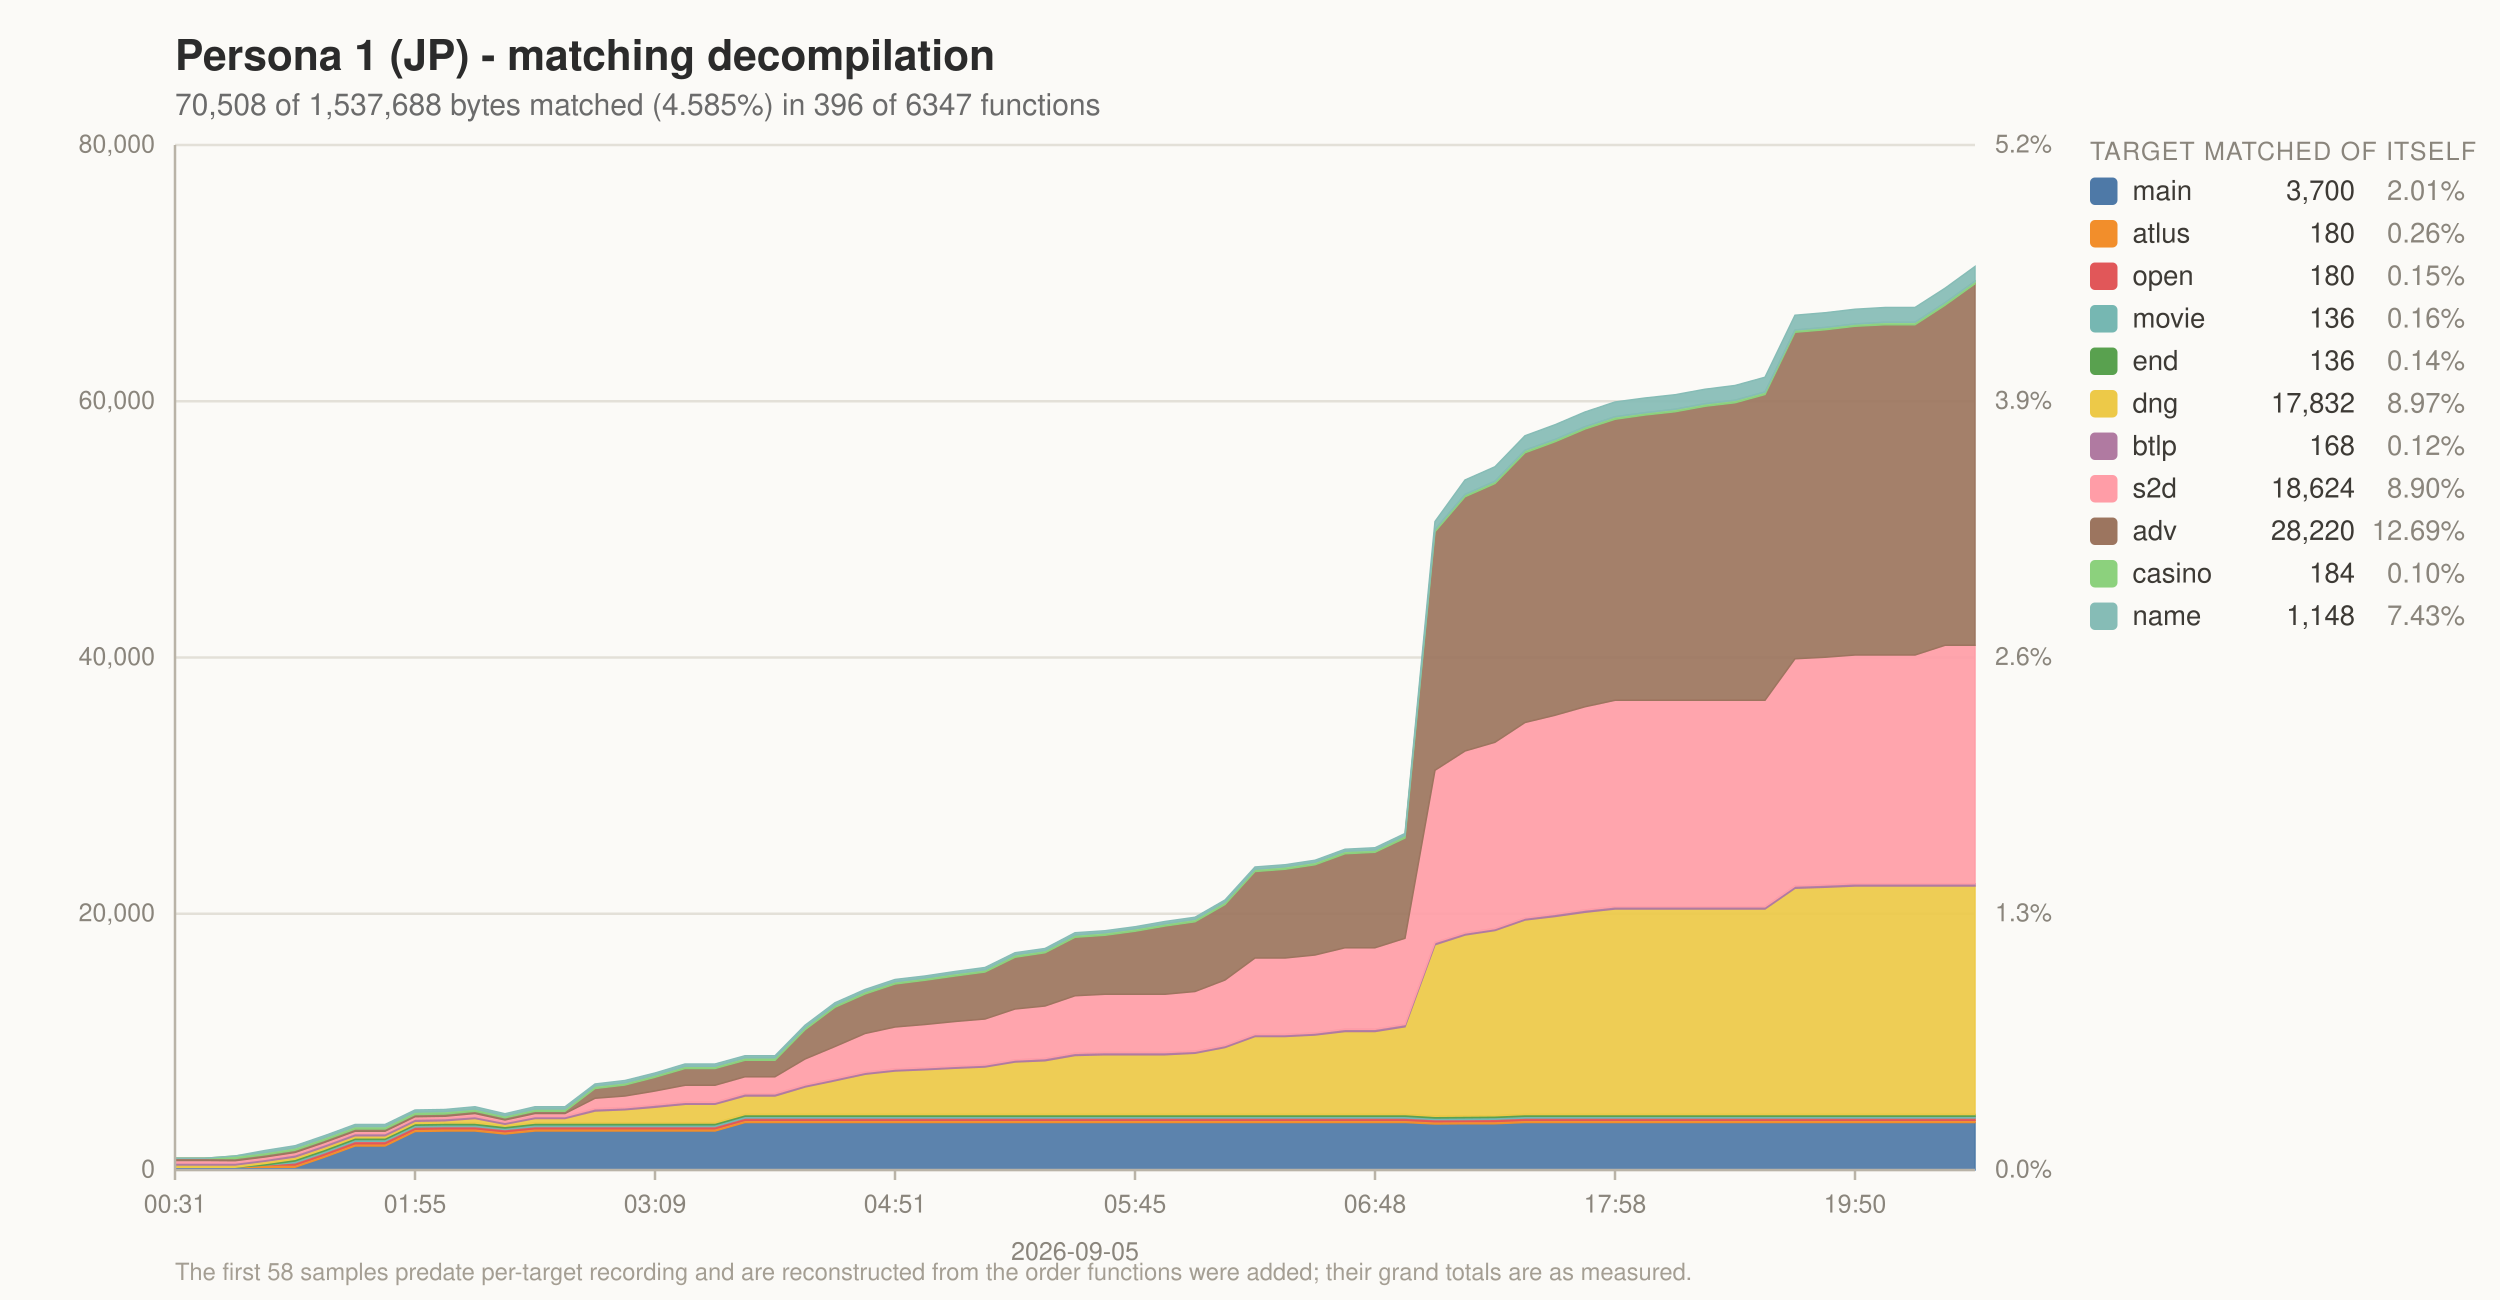
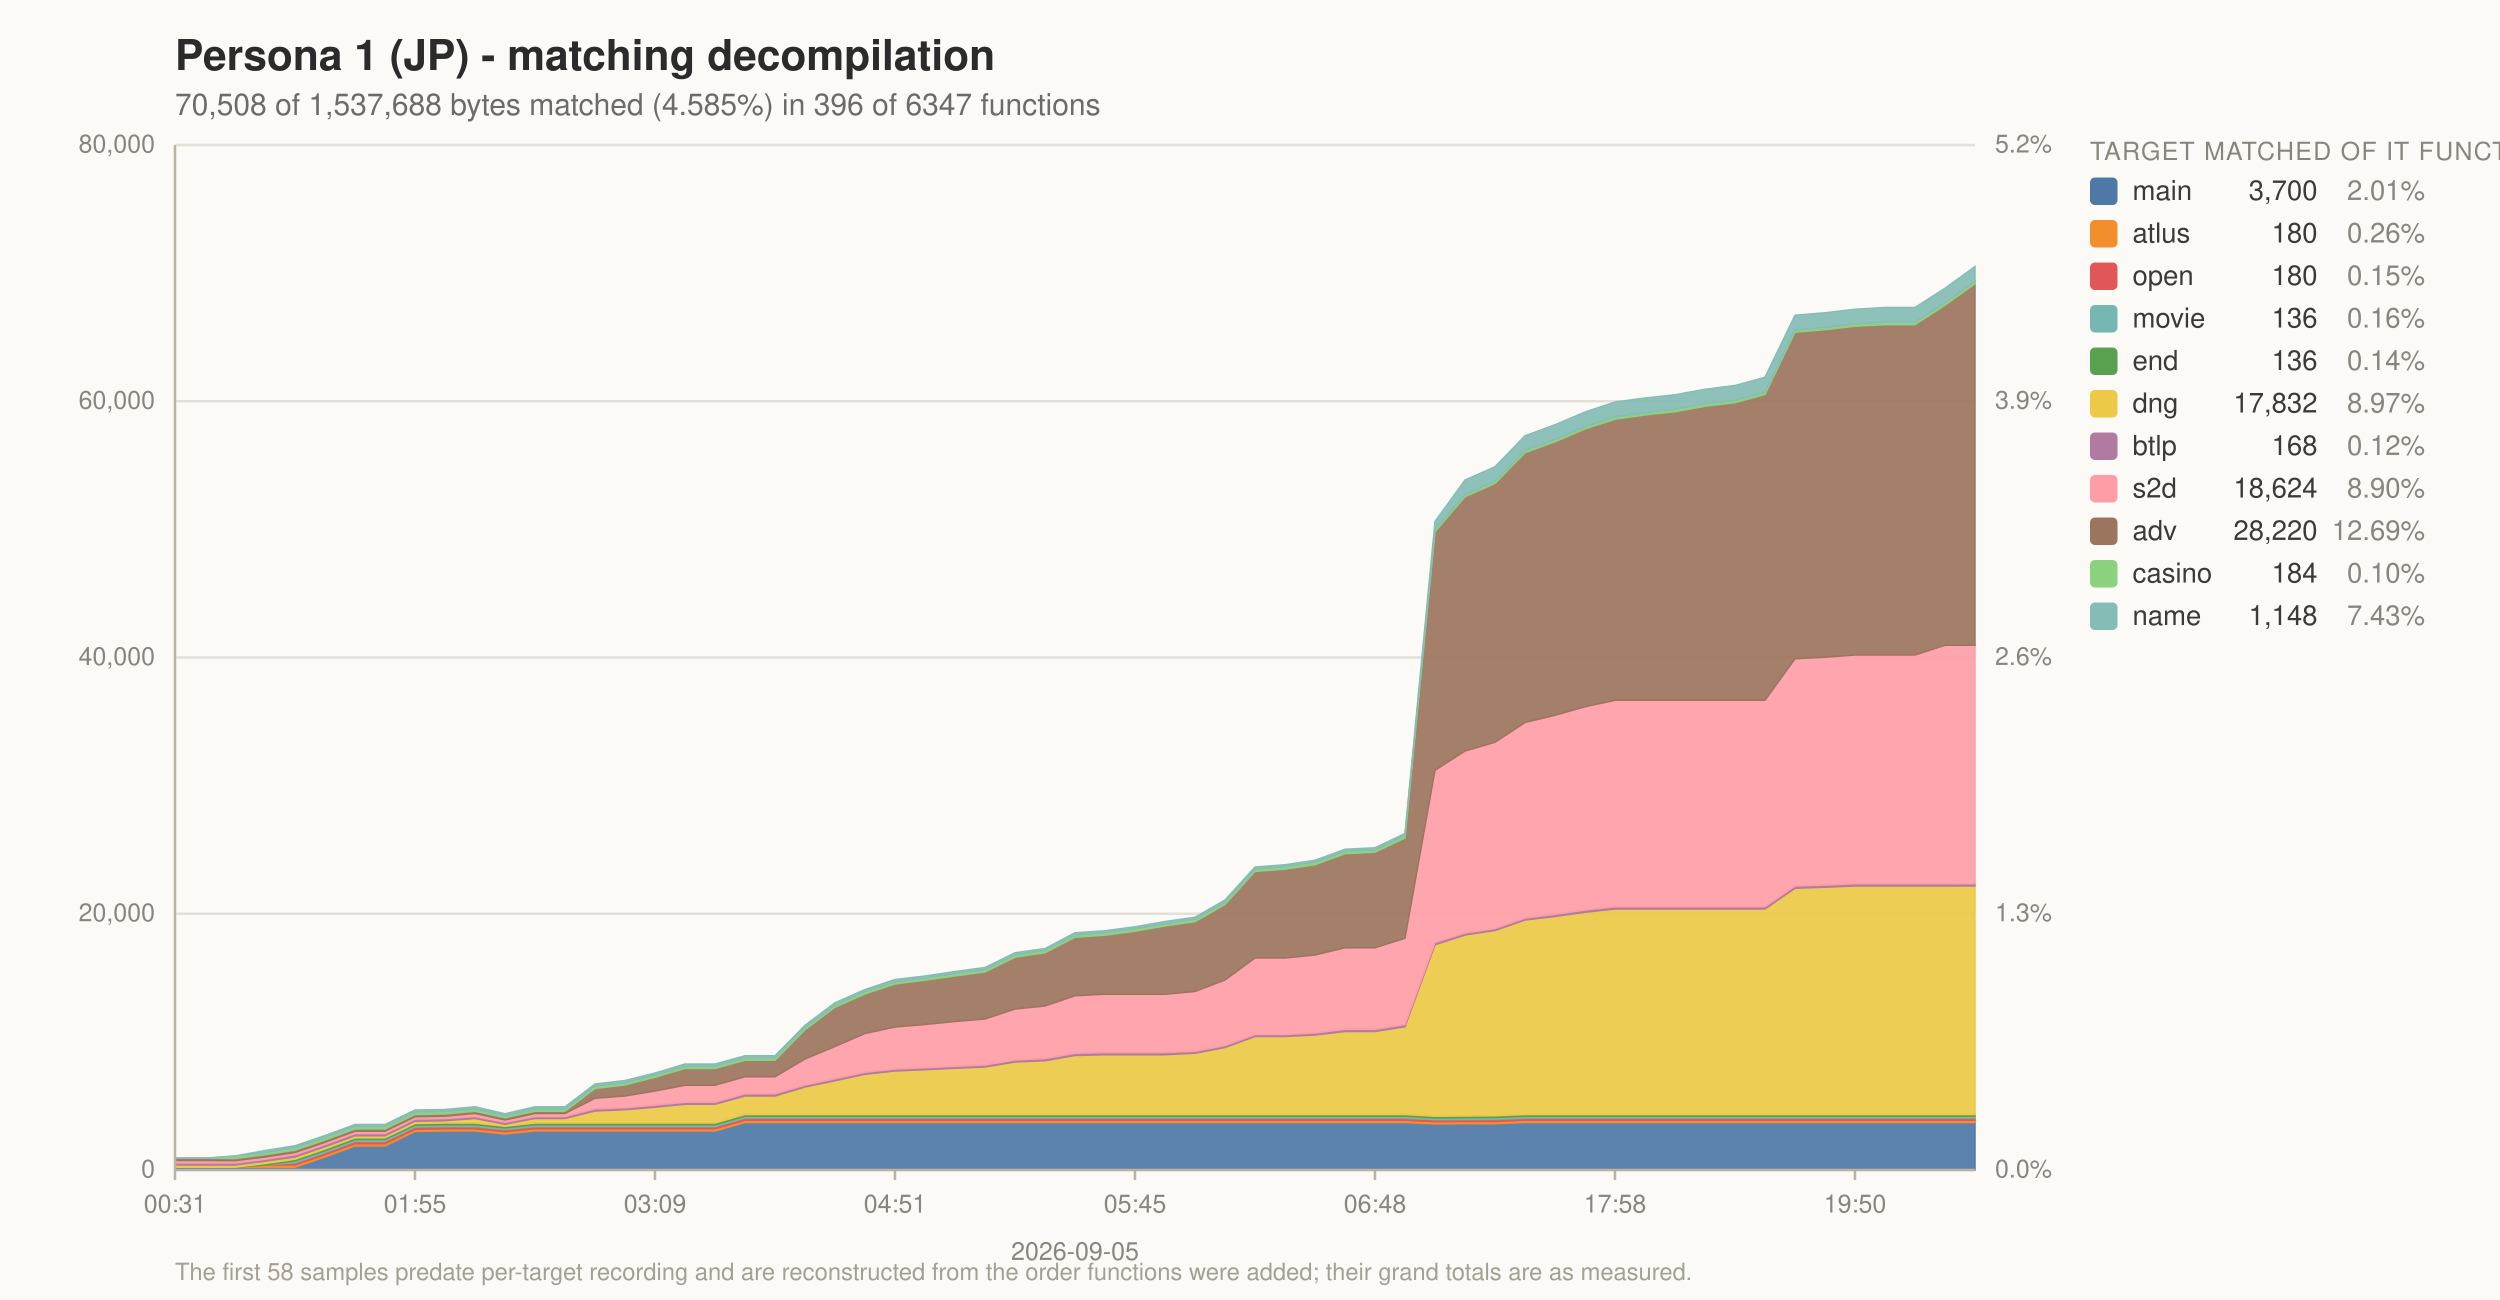
<svg xmlns="http://www.w3.org/2000/svg" width="1000" height="520" viewBox="0 0 1000 520" font-family="Segoe UI, Helvetica, Arial, sans-serif">
  <rect width="1000" height="520" fill="#fbfaf7" />
  <text x="70" y="28" font-size="17" font-weight="600" fill="#2b2b2b">Persona 1 (JP) - matching decompilation</text>
  <text x="70" y="46" font-size="12" fill="#6b6b6b">70,508 of 1,537,688 bytes matched (4.585%) in 396 of 6347 functions</text>
  <line x1="70" y1="468.0" x2="790" y2="468.0" stroke="#e3e0d8" stroke-width="1" />
  <text x="62" y="471.0" font-size="10" fill="#8a857c" text-anchor="end">0</text>
  <text x="798" y="471.0" font-size="10" fill="#8a857c">0.0%</text>
  <line x1="70" y1="365.5" x2="790" y2="365.5" stroke="#e3e0d8" stroke-width="1" />
  <text x="62" y="368.5" font-size="10" fill="#8a857c" text-anchor="end">20,000</text>
  <text x="798" y="368.5" font-size="10" fill="#8a857c">1.3%</text>
  <line x1="70" y1="263.0" x2="790" y2="263.0" stroke="#e3e0d8" stroke-width="1" />
  <text x="62" y="266.0" font-size="10" fill="#8a857c" text-anchor="end">40,000</text>
  <text x="798" y="266.0" font-size="10" fill="#8a857c">2.6%</text>
  <line x1="70" y1="160.5" x2="790" y2="160.5" stroke="#e3e0d8" stroke-width="1" />
  <text x="62" y="163.5" font-size="10" fill="#8a857c" text-anchor="end">60,000</text>
  <text x="798" y="163.5" font-size="10" fill="#8a857c">3.9%</text>
  <line x1="70" y1="58.0" x2="790" y2="58.0" stroke="#e3e0d8" stroke-width="1" />
  <text x="62" y="61.0" font-size="10" fill="#8a857c" text-anchor="end">80,000</text>
  <text x="798" y="61.0" font-size="10" fill="#8a857c">5.2%</text>
  <polygon points="70.0,466.9 82.0,466.9 94.0,466.9 106.0,466.9 118.0,466.9 130.0,462.8 142.0,458.4 154.0,458.4 166.0,452.6 178.0,452.4 190.0,452.4 202.0,453.6 214.0,452.4 226.0,452.4 238.0,452.4 250.0,452.4 262.0,452.4 274.0,452.4 286.0,452.4 298.0,449.0 310.0,449.0 322.0,449.0 334.0,449.0 346.0,449.0 358.0,449.0 370.0,449.0 382.0,449.0 394.0,449.0 406.0,449.0 418.0,449.0 430.0,449.0 442.0,449.0 454.0,449.0 466.0,449.0 478.0,449.0 490.0,449.0 502.0,449.0 514.0,449.0 526.0,449.0 538.0,449.0 550.0,449.0 562.0,449.0 574.0,449.6 586.0,449.5 598.0,449.5 610.0,449.0 622.0,449.0 634.0,449.0 646.0,449.0 658.0,449.0 670.0,449.0 682.0,449.0 694.0,449.0 706.0,449.0 718.0,449.0 730.0,449.0 742.0,449.0 754.0,449.0 766.0,449.0 778.0,449.0 790.0,449.0 790.0,468.0 778.0,468.0 766.0,468.0 754.0,468.0 742.0,468.0 730.0,468.0 718.0,468.0 706.0,468.0 694.0,468.0 682.0,468.0 670.0,468.0 658.0,468.0 646.0,468.0 634.0,468.0 622.0,468.0 610.0,468.0 598.0,468.0 586.0,468.0 574.0,468.0 562.0,468.0 550.0,468.0 538.0,468.0 526.0,468.0 514.0,468.0 502.0,468.0 490.0,468.0 478.0,468.0 466.0,468.0 454.0,468.0 442.0,468.0 430.0,468.0 418.0,468.0 406.0,468.0 394.0,468.0 382.0,468.0 370.0,468.0 358.0,468.0 346.0,468.0 334.0,468.0 322.0,468.0 310.0,468.0 298.0,468.0 286.0,468.0 274.0,468.0 262.0,468.0 250.0,468.0 238.0,468.0 226.0,468.0 214.0,468.0 202.0,468.0 190.0,468.0 178.0,468.0 166.0,468.0 154.0,468.0 142.0,468.0 130.0,468.0 118.0,468.0 106.0,468.0 94.0,468.0 82.0,468.0 70.0,468.0" fill="#4e79a7" fill-opacity="0.92" stroke="#4e79a7" stroke-width="0.6" />
  <polygon points="70.0,466.9 82.0,466.9 94.0,466.9 106.0,466.0 118.0,466.0 130.0,461.9 142.0,457.5 154.0,457.5 166.0,451.7 178.0,451.5 190.0,451.5 202.0,452.7 214.0,451.5 226.0,451.5 238.0,451.5 250.0,451.5 262.0,451.5 274.0,451.5 286.0,451.5 298.0,448.1 310.0,448.1 322.0,448.1 334.0,448.1 346.0,448.1 358.0,448.1 370.0,448.1 382.0,448.1 394.0,448.1 406.0,448.1 418.0,448.1 430.0,448.1 442.0,448.1 454.0,448.1 466.0,448.1 478.0,448.1 490.0,448.1 502.0,448.1 514.0,448.1 526.0,448.1 538.0,448.1 550.0,448.1 562.0,448.1 574.0,448.7 586.0,448.6 598.0,448.6 610.0,448.1 622.0,448.1 634.0,448.1 646.0,448.1 658.0,448.1 670.0,448.1 682.0,448.1 694.0,448.1 706.0,448.1 718.0,448.1 730.0,448.1 742.0,448.1 754.0,448.1 766.0,448.1 778.0,448.1 790.0,448.1 790.0,449.0 778.0,449.0 766.0,449.0 754.0,449.0 742.0,449.0 730.0,449.0 718.0,449.0 706.0,449.0 694.0,449.0 682.0,449.0 670.0,449.0 658.0,449.0 646.0,449.0 634.0,449.0 622.0,449.0 610.0,449.0 598.0,449.5 586.0,449.5 574.0,449.6 562.0,449.0 550.0,449.0 538.0,449.0 526.0,449.0 514.0,449.0 502.0,449.0 490.0,449.0 478.0,449.0 466.0,449.0 454.0,449.0 442.0,449.0 430.0,449.0 418.0,449.0 406.0,449.0 394.0,449.0 382.0,449.0 370.0,449.0 358.0,449.0 346.0,449.0 334.0,449.0 322.0,449.0 310.0,449.0 298.0,449.0 286.0,452.4 274.0,452.4 262.0,452.4 250.0,452.4 238.0,452.4 226.0,452.4 214.0,452.4 202.0,453.6 190.0,452.4 178.0,452.4 166.0,452.6 154.0,458.4 142.0,458.4 130.0,462.8 118.0,466.9 106.0,466.9 94.0,466.9 82.0,466.9 70.0,466.9" fill="#f28e2b" fill-opacity="0.92" stroke="#f28e2b" stroke-width="0.6" />
  <polygon points="70.0,466.9 82.0,466.9 94.0,466.9 106.0,466.0 118.0,465.1 130.0,461.0 142.0,456.5 154.0,456.5 166.0,450.8 178.0,450.6 190.0,450.6 202.0,451.8 214.0,450.6 226.0,450.6 238.0,450.6 250.0,450.6 262.0,450.6 274.0,450.6 286.0,450.6 298.0,447.2 310.0,447.2 322.0,447.2 334.0,447.2 346.0,447.2 358.0,447.2 370.0,447.2 382.0,447.2 394.0,447.2 406.0,447.2 418.0,447.2 430.0,447.2 442.0,447.2 454.0,447.2 466.0,447.2 478.0,447.2 490.0,447.2 502.0,447.2 514.0,447.2 526.0,447.2 538.0,447.2 550.0,447.2 562.0,447.2 574.0,447.8 586.0,447.8 598.0,447.7 610.0,447.2 622.0,447.2 634.0,447.2 646.0,447.2 658.0,447.2 670.0,447.2 682.0,447.2 694.0,447.2 706.0,447.2 718.0,447.2 730.0,447.2 742.0,447.2 754.0,447.2 766.0,447.2 778.0,447.2 790.0,447.2 790.0,448.1 778.0,448.1 766.0,448.1 754.0,448.1 742.0,448.1 730.0,448.1 718.0,448.1 706.0,448.1 694.0,448.1 682.0,448.1 670.0,448.1 658.0,448.1 646.0,448.1 634.0,448.1 622.0,448.1 610.0,448.1 598.0,448.6 586.0,448.6 574.0,448.7 562.0,448.1 550.0,448.1 538.0,448.1 526.0,448.1 514.0,448.1 502.0,448.1 490.0,448.1 478.0,448.1 466.0,448.1 454.0,448.1 442.0,448.1 430.0,448.1 418.0,448.1 406.0,448.1 394.0,448.1 382.0,448.1 370.0,448.1 358.0,448.1 346.0,448.1 334.0,448.1 322.0,448.1 310.0,448.1 298.0,448.1 286.0,451.5 274.0,451.5 262.0,451.5 250.0,451.5 238.0,451.5 226.0,451.5 214.0,451.5 202.0,452.7 190.0,451.5 178.0,451.5 166.0,451.7 154.0,457.5 142.0,457.5 130.0,461.9 118.0,466.0 106.0,466.0 94.0,466.9 82.0,466.9 70.0,466.9" fill="#e15759" fill-opacity="0.92" stroke="#e15759" stroke-width="0.6" />
  <polygon points="70.0,466.9 82.0,466.9 94.0,466.9 106.0,466.0 118.0,464.4 130.0,460.3 142.0,455.8 154.0,455.8 166.0,450.1 178.0,449.9 190.0,449.9 202.0,451.2 214.0,449.9 226.0,449.9 238.0,449.9 250.0,449.9 262.0,449.9 274.0,449.9 286.0,449.9 298.0,446.5 310.0,446.5 322.0,446.5 334.0,446.5 346.0,446.5 358.0,446.5 370.0,446.5 382.0,446.5 394.0,446.5 406.0,446.5 418.0,446.5 430.0,446.5 442.0,446.5 454.0,446.5 466.0,446.5 478.0,446.5 490.0,446.5 502.0,446.5 514.0,446.5 526.0,446.5 538.0,446.5 550.0,446.5 562.0,446.5 574.0,447.2 586.0,447.1 598.0,447.0 610.0,446.5 622.0,446.5 634.0,446.5 646.0,446.5 658.0,446.5 670.0,446.5 682.0,446.5 694.0,446.5 706.0,446.5 718.0,446.5 730.0,446.5 742.0,446.5 754.0,446.5 766.0,446.5 778.0,446.5 790.0,446.5 790.0,447.2 778.0,447.2 766.0,447.2 754.0,447.2 742.0,447.2 730.0,447.2 718.0,447.2 706.0,447.2 694.0,447.2 682.0,447.2 670.0,447.2 658.0,447.2 646.0,447.2 634.0,447.2 622.0,447.2 610.0,447.2 598.0,447.7 586.0,447.8 574.0,447.8 562.0,447.2 550.0,447.2 538.0,447.2 526.0,447.2 514.0,447.2 502.0,447.2 490.0,447.2 478.0,447.2 466.0,447.2 454.0,447.2 442.0,447.2 430.0,447.2 418.0,447.2 406.0,447.2 394.0,447.2 382.0,447.2 370.0,447.2 358.0,447.2 346.0,447.2 334.0,447.2 322.0,447.2 310.0,447.2 298.0,447.2 286.0,450.6 274.0,450.6 262.0,450.6 250.0,450.6 238.0,450.6 226.0,450.6 214.0,450.6 202.0,451.8 190.0,450.6 178.0,450.6 166.0,450.8 154.0,456.5 142.0,456.5 130.0,461.0 118.0,465.1 106.0,466.0 94.0,466.9 82.0,466.9 70.0,466.9" fill="#76b7b2" fill-opacity="0.92" stroke="#76b7b2" stroke-width="0.6" />
  <polygon points="70.0,466.9 82.0,466.9 94.0,466.9 106.0,465.4 118.0,463.7 130.0,459.6 142.0,455.1 154.0,455.1 166.0,449.4 178.0,449.2 190.0,449.2 202.0,450.5 214.0,449.2 226.0,449.2 238.0,449.2 250.0,449.2 262.0,449.2 274.0,449.2 286.0,449.2 298.0,445.8 310.0,445.8 322.0,445.8 334.0,445.8 346.0,445.8 358.0,445.8 370.0,445.8 382.0,445.8 394.0,445.8 406.0,445.8 418.0,445.8 430.0,445.8 442.0,445.8 454.0,445.8 466.0,445.8 478.0,445.8 490.0,445.8 502.0,445.8 514.0,445.8 526.0,445.8 538.0,445.8 550.0,445.8 562.0,445.8 574.0,446.5 586.0,446.4 598.0,446.3 610.0,445.8 622.0,445.8 634.0,445.8 646.0,445.8 658.0,445.8 670.0,445.8 682.0,445.8 694.0,445.8 706.0,445.8 718.0,445.8 730.0,445.8 742.0,445.8 754.0,445.8 766.0,445.8 778.0,445.8 790.0,445.8 790.0,446.5 778.0,446.5 766.0,446.5 754.0,446.5 742.0,446.5 730.0,446.5 718.0,446.5 706.0,446.5 694.0,446.5 682.0,446.5 670.0,446.5 658.0,446.5 646.0,446.5 634.0,446.5 622.0,446.5 610.0,446.5 598.0,447.0 586.0,447.1 574.0,447.2 562.0,446.5 550.0,446.5 538.0,446.5 526.0,446.5 514.0,446.5 502.0,446.5 490.0,446.5 478.0,446.5 466.0,446.5 454.0,446.5 442.0,446.5 430.0,446.5 418.0,446.5 406.0,446.5 394.0,446.5 382.0,446.5 370.0,446.5 358.0,446.5 346.0,446.5 334.0,446.5 322.0,446.5 310.0,446.5 298.0,446.5 286.0,449.9 274.0,449.9 262.0,449.9 250.0,449.9 238.0,449.9 226.0,449.9 214.0,449.9 202.0,451.2 190.0,449.9 178.0,449.9 166.0,450.1 154.0,455.8 142.0,455.8 130.0,460.3 118.0,464.4 106.0,466.0 94.0,466.9 82.0,466.9 70.0,466.9" fill="#59a14f" fill-opacity="0.92" stroke="#59a14f" stroke-width="0.6" />
  <polygon points="70.0,466.0 82.0,466.0 94.0,466.0 106.0,464.5 118.0,462.8 130.0,458.7 142.0,454.3 154.0,454.3 166.0,448.5 178.0,448.3 190.0,447.4 202.0,449.7 214.0,447.4 226.0,447.4 238.0,444.4 250.0,443.9 262.0,442.9 274.0,441.7 286.0,441.7 298.0,438.4 310.0,438.4 322.0,434.8 334.0,432.3 346.0,429.7 358.0,428.4 370.0,427.9 382.0,427.3 394.0,426.8 406.0,424.8 418.0,424.3 430.0,422.2 442.0,421.9 454.0,421.9 466.0,421.9 478.0,421.3 490.0,419.0 502.0,414.6 514.0,414.6 526.0,414.0 538.0,412.6 550.0,412.6 562.0,410.7 574.0,377.9 586.0,374.0 598.0,372.2 610.0,368.0 622.0,366.6 634.0,364.9 646.0,363.6 658.0,363.6 670.0,363.6 682.0,363.6 694.0,363.6 706.0,363.6 718.0,355.3 730.0,354.9 742.0,354.4 754.0,354.4 766.0,354.4 778.0,354.4 790.0,354.4 790.0,445.8 778.0,445.8 766.0,445.8 754.0,445.8 742.0,445.8 730.0,445.8 718.0,445.8 706.0,445.8 694.0,445.8 682.0,445.8 670.0,445.8 658.0,445.8 646.0,445.8 634.0,445.8 622.0,445.8 610.0,445.8 598.0,446.3 586.0,446.4 574.0,446.5 562.0,445.8 550.0,445.8 538.0,445.8 526.0,445.8 514.0,445.8 502.0,445.8 490.0,445.8 478.0,445.8 466.0,445.8 454.0,445.8 442.0,445.8 430.0,445.8 418.0,445.8 406.0,445.8 394.0,445.8 382.0,445.8 370.0,445.8 358.0,445.8 346.0,445.8 334.0,445.8 322.0,445.8 310.0,445.8 298.0,445.8 286.0,449.2 274.0,449.2 262.0,449.2 250.0,449.2 238.0,449.2 226.0,449.2 214.0,449.2 202.0,450.5 190.0,449.2 178.0,449.2 166.0,449.4 154.0,455.1 142.0,455.1 130.0,459.6 118.0,463.7 106.0,465.4 94.0,466.9 82.0,466.9 70.0,466.9" fill="#edc948" fill-opacity="0.92" stroke="#edc948" stroke-width="0.6" />
  <polygon points="70.0,465.2 82.0,465.2 94.0,465.2 106.0,463.7 118.0,461.9 130.0,457.8 142.0,453.4 154.0,453.4 166.0,447.6 178.0,447.4 190.0,446.6 202.0,448.9 214.0,446.6 226.0,446.6 238.0,443.5 250.0,443.1 262.0,442.0 274.0,440.9 286.0,440.9 298.0,437.5 310.0,437.5 322.0,434.0 334.0,431.5 346.0,428.9 358.0,427.6 370.0,427.1 382.0,426.5 394.0,426.0 406.0,424.0 418.0,423.4 430.0,421.3 442.0,421.0 454.0,421.0 466.0,421.0 478.0,420.5 490.0,418.2 502.0,413.8 514.0,413.8 526.0,413.2 538.0,411.7 550.0,411.7 562.0,409.8 574.0,377.0 586.0,373.2 598.0,371.4 610.0,367.2 622.0,365.7 634.0,364.0 646.0,362.7 658.0,362.7 670.0,362.7 682.0,362.7 694.0,362.7 706.0,362.7 718.0,354.4 730.0,354.0 742.0,353.5 754.0,353.5 766.0,353.5 778.0,353.5 790.0,353.5 790.0,354.4 778.0,354.4 766.0,354.4 754.0,354.4 742.0,354.4 730.0,354.9 718.0,355.3 706.0,363.6 694.0,363.6 682.0,363.6 670.0,363.6 658.0,363.6 646.0,363.6 634.0,364.9 622.0,366.6 610.0,368.0 598.0,372.2 586.0,374.0 574.0,377.9 562.0,410.7 550.0,412.6 538.0,412.6 526.0,414.0 514.0,414.6 502.0,414.6 490.0,419.0 478.0,421.3 466.0,421.9 454.0,421.9 442.0,421.9 430.0,422.2 418.0,424.3 406.0,424.8 394.0,426.8 382.0,427.3 370.0,427.9 358.0,428.4 346.0,429.7 334.0,432.3 322.0,434.8 310.0,438.4 298.0,438.4 286.0,441.7 274.0,441.7 262.0,442.9 250.0,443.9 238.0,444.4 226.0,447.4 214.0,447.4 202.0,449.7 190.0,447.4 178.0,448.3 166.0,448.5 154.0,454.3 142.0,454.3 130.0,458.7 118.0,462.8 106.0,464.5 94.0,466.0 82.0,466.0 70.0,466.0" fill="#b07aa1" fill-opacity="0.92" stroke="#b07aa1" stroke-width="0.6" />
  <polygon points="70.0,464.2 82.0,464.2 94.0,464.3 106.0,462.8 118.0,461.0 130.0,456.9 142.0,452.5 154.0,452.5 166.0,446.7 178.0,446.5 190.0,445.4 202.0,448.0 214.0,445.4 226.0,445.4 238.0,439.3 250.0,438.4 262.0,436.4 274.0,434.1 286.0,434.1 298.0,430.7 310.0,430.7 322.0,423.6 334.0,418.6 346.0,413.4 358.0,410.8 370.0,409.8 382.0,408.6 394.0,407.6 406.0,403.6 418.0,402.4 430.0,398.3 442.0,397.7 454.0,397.7 466.0,397.7 478.0,396.6 490.0,392.0 502.0,383.2 514.0,383.2 526.0,382.0 538.0,379.1 550.0,379.1 562.0,375.3 574.0,308.1 586.0,300.4 598.0,296.9 610.0,289.0 622.0,286.1 634.0,282.7 646.0,280.1 658.0,280.1 670.0,280.1 682.0,280.1 694.0,280.1 706.0,280.1 718.0,263.5 730.0,262.9 742.0,262.0 754.0,262.0 766.0,262.0 778.0,258.1 790.0,258.1 790.0,353.5 778.0,353.5 766.0,353.5 754.0,353.5 742.0,353.5 730.0,354.0 718.0,354.4 706.0,362.7 694.0,362.7 682.0,362.7 670.0,362.7 658.0,362.7 646.0,362.7 634.0,364.0 622.0,365.7 610.0,367.2 598.0,371.4 586.0,373.2 574.0,377.0 562.0,409.8 550.0,411.7 538.0,411.7 526.0,413.2 514.0,413.8 502.0,413.8 490.0,418.2 478.0,420.5 466.0,421.0 454.0,421.0 442.0,421.0 430.0,421.3 418.0,423.4 406.0,424.0 394.0,426.0 382.0,426.5 370.0,427.1 358.0,427.6 346.0,428.9 334.0,431.5 322.0,434.0 310.0,437.5 298.0,437.5 286.0,440.9 274.0,440.9 262.0,442.0 250.0,443.1 238.0,443.5 226.0,446.6 214.0,446.6 202.0,448.9 190.0,446.6 178.0,447.4 166.0,447.6 154.0,453.4 142.0,453.4 130.0,457.8 118.0,461.9 106.0,463.7 94.0,465.2 82.0,465.2 70.0,465.2" fill="#ff9da7" fill-opacity="0.92" stroke="#ff9da7" stroke-width="0.6" />
  <polygon points="70.0,463.3 82.0,463.3 94.0,463.4 106.0,461.9 118.0,460.1 130.0,456.0 142.0,451.6 154.0,451.6 166.0,445.8 178.0,445.6 190.0,444.5 202.0,447.1 214.0,444.5 226.0,444.5 238.0,435.4 250.0,434.0 262.0,430.9 274.0,427.4 286.0,427.4 298.0,424.1 310.0,424.1 322.0,411.9 334.0,402.9 346.0,397.6 358.0,393.6 370.0,392.1 382.0,390.4 394.0,388.8 406.0,382.9 418.0,381.1 430.0,374.9 442.0,374.1 454.0,372.5 466.0,370.4 478.0,368.7 490.0,361.8 502.0,348.6 514.0,347.7 526.0,345.9 538.0,341.5 550.0,340.9 562.0,335.2 574.0,212.7 586.0,198.7 598.0,193.4 610.0,181.1 622.0,176.7 634.0,171.6 646.0,167.7 658.0,166.0 670.0,164.7 682.0,162.5 694.0,161.1 706.0,157.8 718.0,132.9 730.0,131.9 742.0,130.5 754.0,129.9 766.0,129.9 778.0,122.1 790.0,113.5 790.0,258.1 778.0,258.1 766.0,262.0 754.0,262.0 742.0,262.0 730.0,262.9 718.0,263.5 706.0,280.1 694.0,280.1 682.0,280.1 670.0,280.1 658.0,280.1 646.0,280.1 634.0,282.7 622.0,286.1 610.0,289.0 598.0,296.9 586.0,300.4 574.0,308.1 562.0,375.3 550.0,379.1 538.0,379.1 526.0,382.0 514.0,383.2 502.0,383.2 490.0,392.0 478.0,396.6 466.0,397.7 454.0,397.7 442.0,397.7 430.0,398.3 418.0,402.4 406.0,403.6 394.0,407.6 382.0,408.6 370.0,409.8 358.0,410.8 346.0,413.4 334.0,418.6 322.0,423.6 310.0,430.7 298.0,430.7 286.0,434.1 274.0,434.1 262.0,436.4 250.0,438.4 238.0,439.3 226.0,445.4 214.0,445.4 202.0,448.0 190.0,445.4 178.0,446.5 166.0,446.7 154.0,452.5 142.0,452.5 130.0,456.9 118.0,461.0 106.0,462.8 94.0,464.3 82.0,464.2 70.0,464.2" fill="#9c755f" fill-opacity="0.92" stroke="#9c755f" stroke-width="0.6" />
  <polygon points="70.0,463.3 82.0,463.3 94.0,462.4 106.0,461.0 118.0,459.1 130.0,455.0 142.0,450.6 154.0,450.6 166.0,444.8 178.0,444.6 190.0,443.6 202.0,446.3 214.0,443.6 226.0,443.6 238.0,434.4 250.0,433.1 262.0,430.0 274.0,426.5 286.0,426.5 298.0,423.1 310.0,423.1 322.0,411.0 334.0,402.0 346.0,396.6 358.0,392.7 370.0,391.2 382.0,389.4 394.0,387.9 406.0,381.9 418.0,380.2 430.0,374.0 442.0,373.1 454.0,371.5 466.0,369.5 478.0,367.7 490.0,360.8 502.0,347.7 514.0,346.7 526.0,344.9 538.0,340.5 550.0,340.0 562.0,334.2 574.0,211.8 586.0,197.8 598.0,192.5 610.0,180.1 622.0,175.8 634.0,170.7 646.0,166.7 658.0,165.1 670.0,163.7 682.0,161.5 694.0,160.1 706.0,156.8 718.0,132.0 730.0,131.0 742.0,129.6 754.0,128.9 766.0,128.9 778.0,121.1 790.0,112.5 790.0,113.5 778.0,122.1 766.0,129.9 754.0,129.9 742.0,130.5 730.0,131.9 718.0,132.9 706.0,157.8 694.0,161.1 682.0,162.5 670.0,164.7 658.0,166.0 646.0,167.7 634.0,171.6 622.0,176.7 610.0,181.1 598.0,193.4 586.0,198.7 574.0,212.7 562.0,335.2 550.0,340.9 538.0,341.5 526.0,345.9 514.0,347.7 502.0,348.6 490.0,361.8 478.0,368.7 466.0,370.4 454.0,372.5 442.0,374.1 430.0,374.9 418.0,381.1 406.0,382.9 394.0,388.8 382.0,390.4 370.0,392.1 358.0,393.6 346.0,397.6 334.0,402.9 322.0,411.9 310.0,424.1 298.0,424.1 286.0,427.4 274.0,427.4 262.0,430.9 250.0,434.0 238.0,435.4 226.0,444.5 214.0,444.5 202.0,447.1 190.0,444.5 178.0,445.6 166.0,445.8 154.0,451.6 142.0,451.6 130.0,456.0 118.0,460.1 106.0,461.9 94.0,463.4 82.0,463.3 70.0,463.3" fill="#8cd17d" fill-opacity="0.92" stroke="#8cd17d" stroke-width="0.6" />
  <polygon points="70.0,463.3 82.0,463.3 94.0,462.4 106.0,460.2 118.0,458.3 130.0,454.2 142.0,449.8 154.0,449.8 166.0,444.0 178.0,443.8 190.0,442.7 202.0,445.5 214.0,442.7 226.0,442.7 238.0,433.6 250.0,432.2 262.0,429.2 274.0,425.6 286.0,425.6 298.0,422.3 310.0,422.3 322.0,410.1 334.0,401.1 346.0,395.8 358.0,391.8 370.0,390.4 382.0,388.6 394.0,387.0 406.0,381.1 418.0,379.4 430.0,373.1 442.0,372.3 454.0,370.7 466.0,368.6 478.0,366.9 490.0,360.0 502.0,346.8 514.0,345.9 526.0,344.1 538.0,339.7 550.0,339.1 562.0,333.4 574.0,208.6 586.0,192.0 598.0,186.7 610.0,174.3 622.0,169.9 634.0,164.8 646.0,160.8 658.0,159.2 670.0,157.9 682.0,155.7 694.0,154.2 706.0,150.9 718.0,126.1 730.0,125.1 742.0,123.7 754.0,123.0 766.0,123.0 778.0,115.3 790.0,106.6 790.0,112.5 778.0,121.1 766.0,128.9 754.0,128.9 742.0,129.6 730.0,131.0 718.0,132.0 706.0,156.8 694.0,160.1 682.0,161.5 670.0,163.7 658.0,165.1 646.0,166.7 634.0,170.7 622.0,175.8 610.0,180.1 598.0,192.5 586.0,197.8 574.0,211.8 562.0,334.2 550.0,340.0 538.0,340.5 526.0,344.9 514.0,346.7 502.0,347.7 490.0,360.8 478.0,367.7 466.0,369.5 454.0,371.5 442.0,373.1 430.0,374.0 418.0,380.2 406.0,381.9 394.0,387.9 382.0,389.4 370.0,391.2 358.0,392.7 346.0,396.6 334.0,402.0 322.0,411.0 310.0,423.1 298.0,423.1 286.0,426.5 274.0,426.5 262.0,430.0 250.0,433.1 238.0,434.4 226.0,443.6 214.0,443.6 202.0,446.3 190.0,443.6 178.0,444.6 166.0,444.8 154.0,450.6 142.0,450.6 130.0,455.0 118.0,459.1 106.0,461.0 94.0,462.4 82.0,463.3 70.0,463.3" fill="#86bcb6" fill-opacity="0.92" stroke="#86bcb6" stroke-width="0.6" />
  <line x1="70" y1="468" x2="790" y2="468" stroke="#b9b3a7" />
  <line x1="70" y1="58" x2="70" y2="468" stroke="#b9b3a7" />
  <line x1="70.0" y1="468" x2="70.0" y2="472" stroke="#b9b3a7" />
  <text x="70.0" y="485" font-size="10" fill="#8a857c" text-anchor="middle">00:31</text>
  <line x1="166.0" y1="468" x2="166.0" y2="472" stroke="#b9b3a7" />
  <text x="166.0" y="485" font-size="10" fill="#8a857c" text-anchor="middle">01:55</text>
  <line x1="262.0" y1="468" x2="262.0" y2="472" stroke="#b9b3a7" />
  <text x="262.0" y="485" font-size="10" fill="#8a857c" text-anchor="middle">03:09</text>
  <line x1="358.0" y1="468" x2="358.0" y2="472" stroke="#b9b3a7" />
  <text x="358.0" y="485" font-size="10" fill="#8a857c" text-anchor="middle">04:51</text>
  <line x1="454.0" y1="468" x2="454.0" y2="472" stroke="#b9b3a7" />
  <text x="454.0" y="485" font-size="10" fill="#8a857c" text-anchor="middle">05:45</text>
  <line x1="550.0" y1="468" x2="550.0" y2="472" stroke="#b9b3a7" />
  <text x="550.0" y="485" font-size="10" fill="#8a857c" text-anchor="middle">06:48</text>
  <line x1="646.0" y1="468" x2="646.0" y2="472" stroke="#b9b3a7" />
  <text x="646.0" y="485" font-size="10" fill="#8a857c" text-anchor="middle">17:58</text>
  <line x1="742.0" y1="468" x2="742.0" y2="472" stroke="#b9b3a7" />
  <text x="742.0" y="485" font-size="10" fill="#8a857c" text-anchor="middle">19:50</text>
  <text x="430.0" y="504" font-size="10" fill="#8a857c" text-anchor="middle">2026-09-05</text>
-   <text x="836" y="64" font-size="10" fill="#8a857c" letter-spacing="0.5">TARGET      MATCHED     OF ITSELF</text>
+   <text x="836" y="64" font-size="10" fill="#8a857c" letter-spacing="0.5">TARGET   MATCHED  OF IT  FUNCTIONS</text>
  <rect x="836" y="71" width="11" height="11" fill="#4e79a7" rx="2" />
  <text x="853" y="80" font-size="11" fill="#3d3a35">main</text>
-   <text x="942" y="80" font-size="11" fill="#3d3a35" text-anchor="end">3,700</text>
-   <text x="986" y="80" font-size="11" fill="#8a857c" text-anchor="end">2.01%</text>
+   <text x="927" y="80" font-size="11" fill="#3d3a35" text-anchor="end">3,700</text>
+   <text x="970" y="80" font-size="11" fill="#8a857c" text-anchor="end">2.01%</text>
+   <text x="1040" y="80" font-size="11" fill="#8a857c" text-anchor="end">21/1221</text>
  <rect x="836" y="88" width="11" height="11" fill="#f28e2b" rx="2" />
  <text x="853" y="97" font-size="11" fill="#3d3a35">atlus</text>
-   <text x="942" y="97" font-size="11" fill="#3d3a35" text-anchor="end">180</text>
-   <text x="986" y="97" font-size="11" fill="#8a857c" text-anchor="end">0.26%</text>
+   <text x="927" y="97" font-size="11" fill="#3d3a35" text-anchor="end">180</text>
+   <text x="970" y="97" font-size="11" fill="#8a857c" text-anchor="end">0.26%</text>
+   <text x="1040" y="97" font-size="11" fill="#8a857c" text-anchor="end">1/608</text>
  <rect x="836" y="105" width="11" height="11" fill="#e15759" rx="2" />
  <text x="853" y="114" font-size="11" fill="#3d3a35">open</text>
-   <text x="942" y="114" font-size="11" fill="#3d3a35" text-anchor="end">180</text>
-   <text x="986" y="114" font-size="11" fill="#8a857c" text-anchor="end">0.15%</text>
+   <text x="927" y="114" font-size="11" fill="#3d3a35" text-anchor="end">180</text>
+   <text x="970" y="114" font-size="11" fill="#8a857c" text-anchor="end">0.15%</text>
+   <text x="1040" y="114" font-size="11" fill="#8a857c" text-anchor="end">1/882</text>
  <rect x="836" y="122" width="11" height="11" fill="#76b7b2" rx="2" />
  <text x="853" y="131" font-size="11" fill="#3d3a35">movie</text>
-   <text x="942" y="131" font-size="11" fill="#3d3a35" text-anchor="end">136</text>
-   <text x="986" y="131" font-size="11" fill="#8a857c" text-anchor="end">0.16%</text>
+   <text x="927" y="131" font-size="11" fill="#3d3a35" text-anchor="end">136</text>
+   <text x="970" y="131" font-size="11" fill="#8a857c" text-anchor="end">0.16%</text>
+   <text x="1040" y="131" font-size="11" fill="#8a857c" text-anchor="end">1/764</text>
  <rect x="836" y="139" width="11" height="11" fill="#59a14f" rx="2" />
  <text x="853" y="148" font-size="11" fill="#3d3a35">end</text>
-   <text x="942" y="148" font-size="11" fill="#3d3a35" text-anchor="end">136</text>
-   <text x="986" y="148" font-size="11" fill="#8a857c" text-anchor="end">0.14%</text>
+   <text x="927" y="148" font-size="11" fill="#3d3a35" text-anchor="end">136</text>
+   <text x="970" y="148" font-size="11" fill="#8a857c" text-anchor="end">0.14%</text>
+   <text x="1040" y="148" font-size="11" fill="#8a857c" text-anchor="end">1/843</text>
  <rect x="836" y="156" width="11" height="11" fill="#edc948" rx="2" />
  <text x="853" y="165" font-size="11" fill="#3d3a35">dng</text>
-   <text x="942" y="165" font-size="11" fill="#3d3a35" text-anchor="end">17,832</text>
-   <text x="986" y="165" font-size="11" fill="#8a857c" text-anchor="end">8.97%</text>
+   <text x="927" y="165" font-size="11" fill="#3d3a35" text-anchor="end">17,832</text>
+   <text x="970" y="165" font-size="11" fill="#8a857c" text-anchor="end">8.97%</text>
+   <text x="1040" y="165" font-size="11" fill="#8a857c" text-anchor="end">103/376</text>
  <rect x="836" y="173" width="11" height="11" fill="#b07aa1" rx="2" />
  <text x="853" y="182" font-size="11" fill="#3d3a35">btlp</text>
-   <text x="942" y="182" font-size="11" fill="#3d3a35" text-anchor="end">168</text>
-   <text x="986" y="182" font-size="11" fill="#8a857c" text-anchor="end">0.12%</text>
+   <text x="927" y="182" font-size="11" fill="#3d3a35" text-anchor="end">168</text>
+   <text x="970" y="182" font-size="11" fill="#8a857c" text-anchor="end">0.12%</text>
+   <text x="1040" y="182" font-size="11" fill="#8a857c" text-anchor="end">1/315</text>
  <rect x="836" y="190" width="11" height="11" fill="#ff9da7" rx="2" />
  <text x="853" y="199" font-size="11" fill="#3d3a35">s2d</text>
-   <text x="942" y="199" font-size="11" fill="#3d3a35" text-anchor="end">18,624</text>
-   <text x="986" y="199" font-size="11" fill="#8a857c" text-anchor="end">8.90%</text>
+   <text x="927" y="199" font-size="11" fill="#3d3a35" text-anchor="end">18,624</text>
+   <text x="970" y="199" font-size="11" fill="#8a857c" text-anchor="end">8.90%</text>
+   <text x="1040" y="199" font-size="11" fill="#8a857c" text-anchor="end">102/449</text>
  <rect x="836" y="207" width="11" height="11" fill="#9c755f" rx="2" />
  <text x="853" y="216" font-size="11" fill="#3d3a35">adv</text>
-   <text x="942" y="216" font-size="11" fill="#3d3a35" text-anchor="end">28,220</text>
-   <text x="986" y="216" font-size="11" fill="#8a857c" text-anchor="end">12.69%</text>
+   <text x="927" y="216" font-size="11" fill="#3d3a35" text-anchor="end">28,220</text>
+   <text x="970" y="216" font-size="11" fill="#8a857c" text-anchor="end">12.69%</text>
+   <text x="1040" y="216" font-size="11" fill="#8a857c" text-anchor="end">157/410</text>
  <rect x="836" y="224" width="11" height="11" fill="#8cd17d" rx="2" />
  <text x="853" y="233" font-size="11" fill="#3d3a35">casino</text>
-   <text x="942" y="233" font-size="11" fill="#3d3a35" text-anchor="end">184</text>
-   <text x="986" y="233" font-size="11" fill="#8a857c" text-anchor="end">0.10%</text>
+   <text x="927" y="233" font-size="11" fill="#3d3a35" text-anchor="end">184</text>
+   <text x="970" y="233" font-size="11" fill="#8a857c" text-anchor="end">0.10%</text>
+   <text x="1040" y="233" font-size="11" fill="#8a857c" text-anchor="end">1/453</text>
  <rect x="836" y="241" width="11" height="11" fill="#86bcb6" rx="2" />
  <text x="853" y="250" font-size="11" fill="#3d3a35">name</text>
-   <text x="942" y="250" font-size="11" fill="#3d3a35" text-anchor="end">1,148</text>
-   <text x="986" y="250" font-size="11" fill="#8a857c" text-anchor="end">7.43%</text>
+   <text x="927" y="250" font-size="11" fill="#3d3a35" text-anchor="end">1,148</text>
+   <text x="970" y="250" font-size="11" fill="#8a857c" text-anchor="end">7.43%</text>
+   <text x="1040" y="250" font-size="11" fill="#8a857c" text-anchor="end">7/26</text>
  <text x="70" y="512" font-size="9.5" fill="#a49e93">The first 58 samples predate per-target recording and are reconstructed from the order functions were added; their grand totals are as measured.</text>
</svg>
